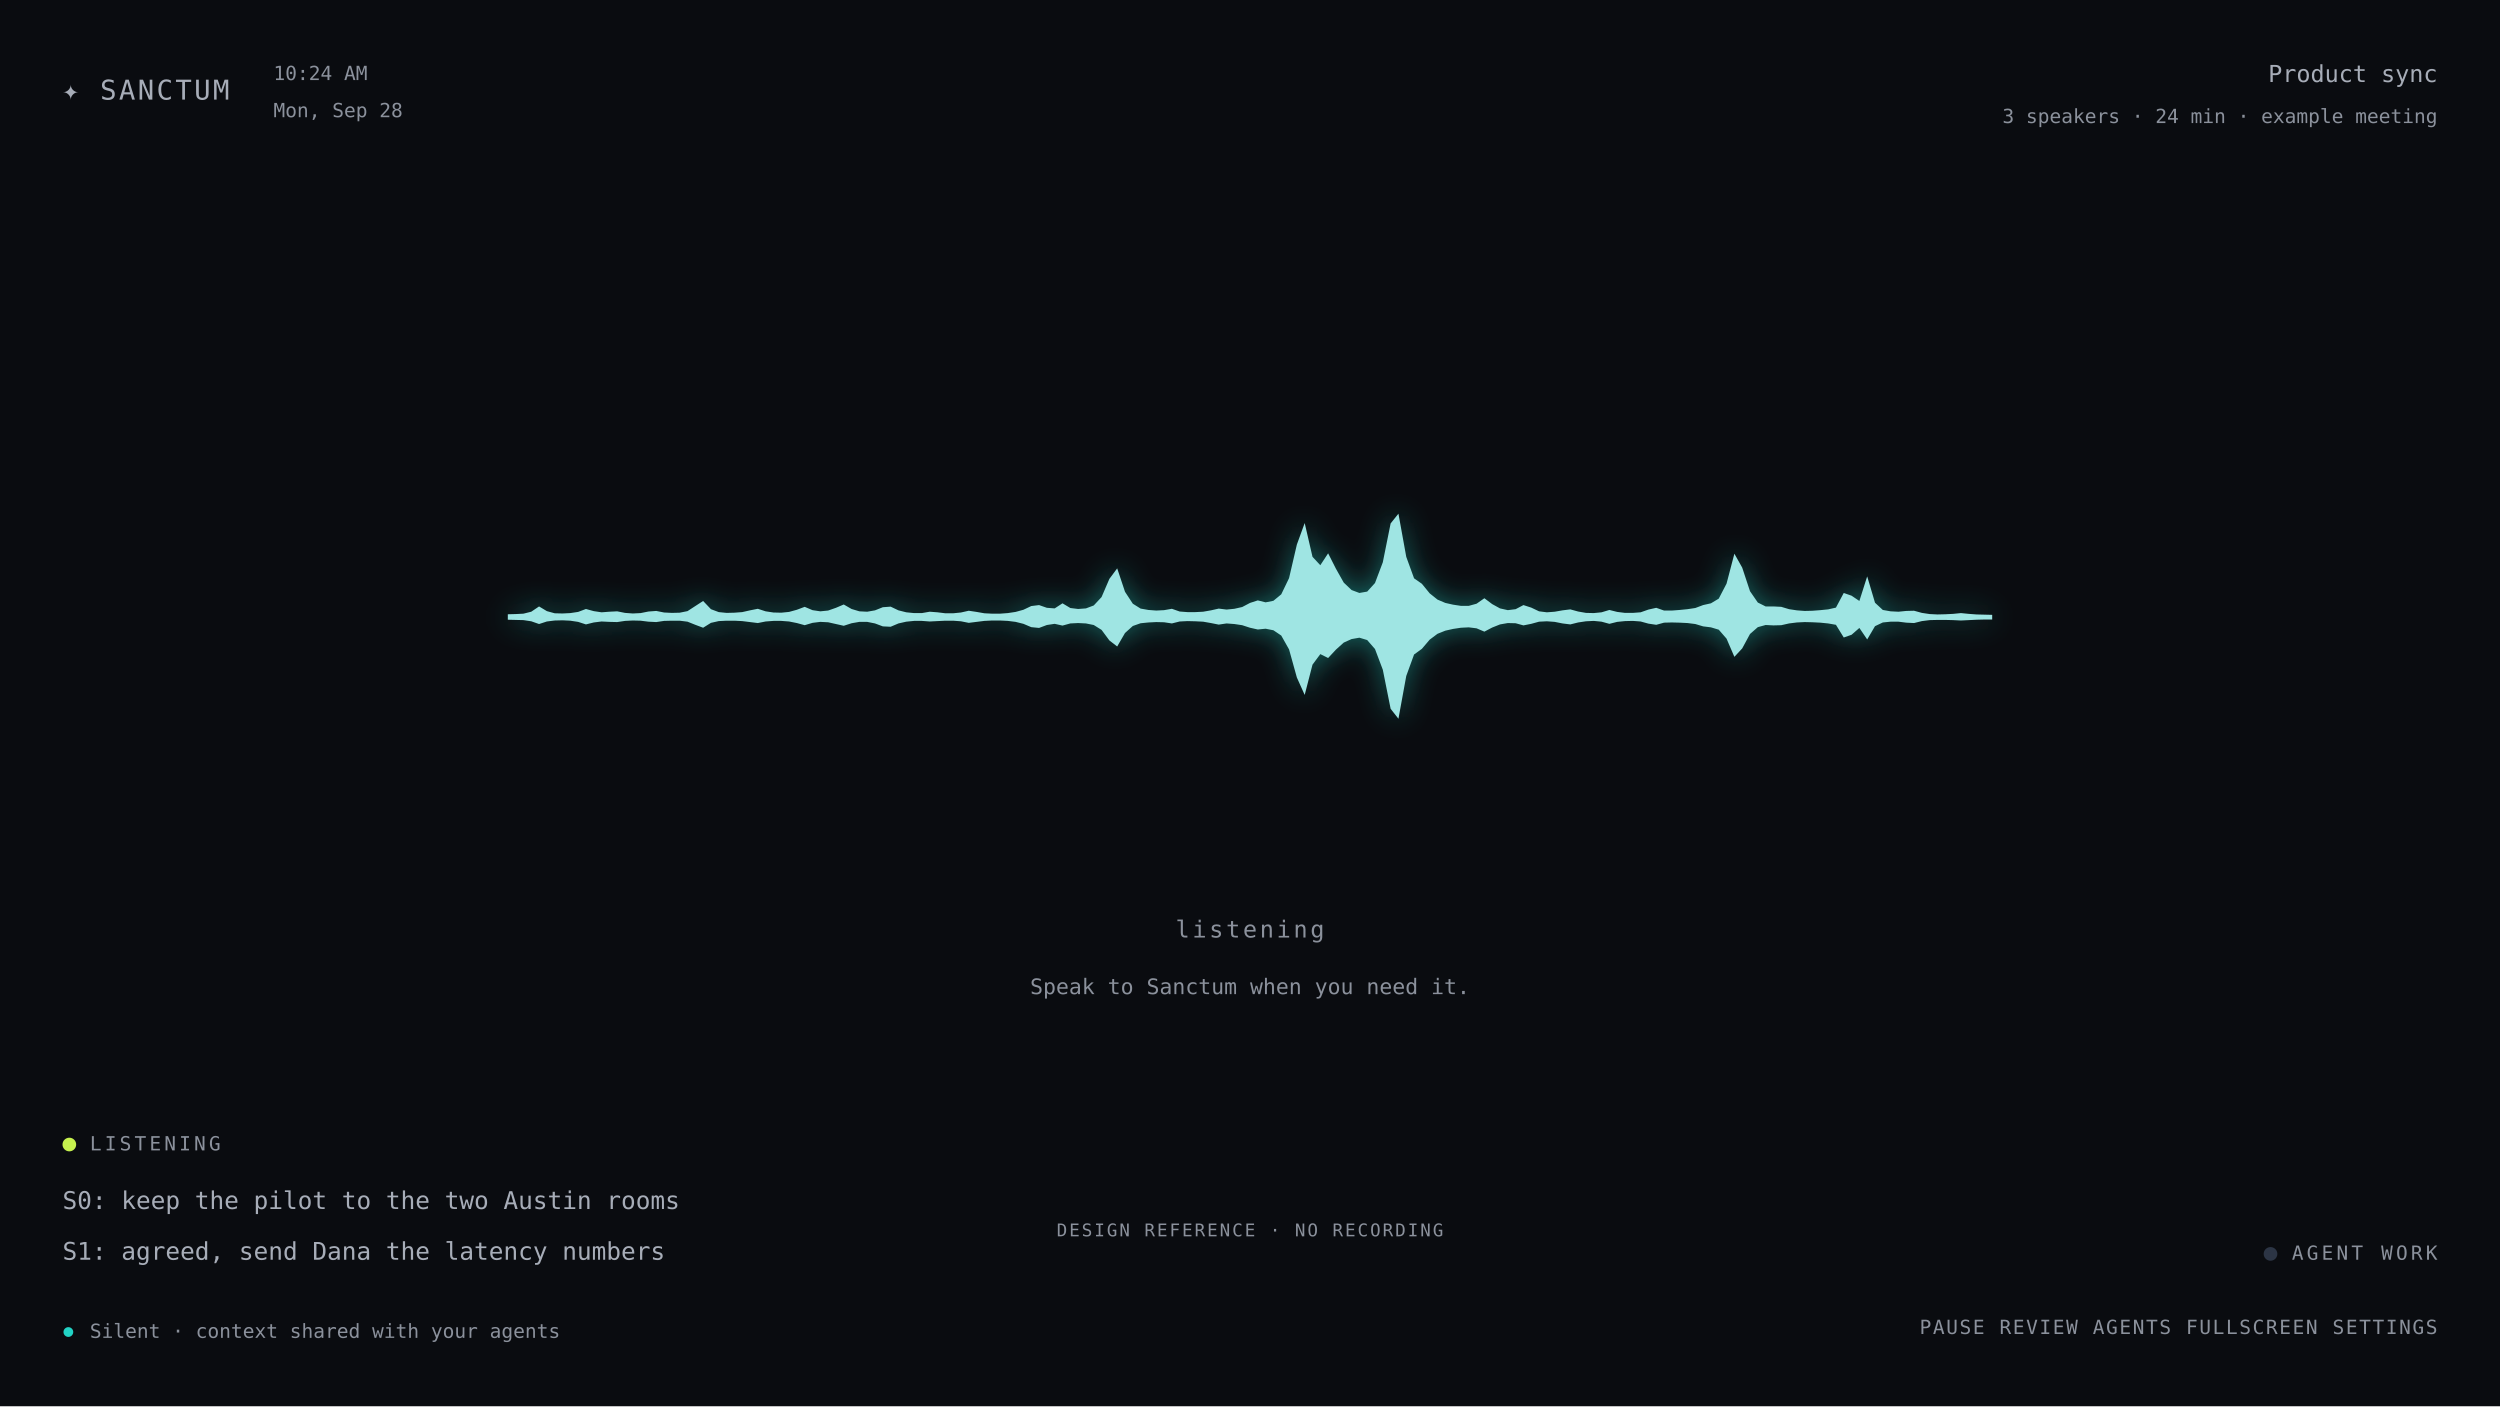
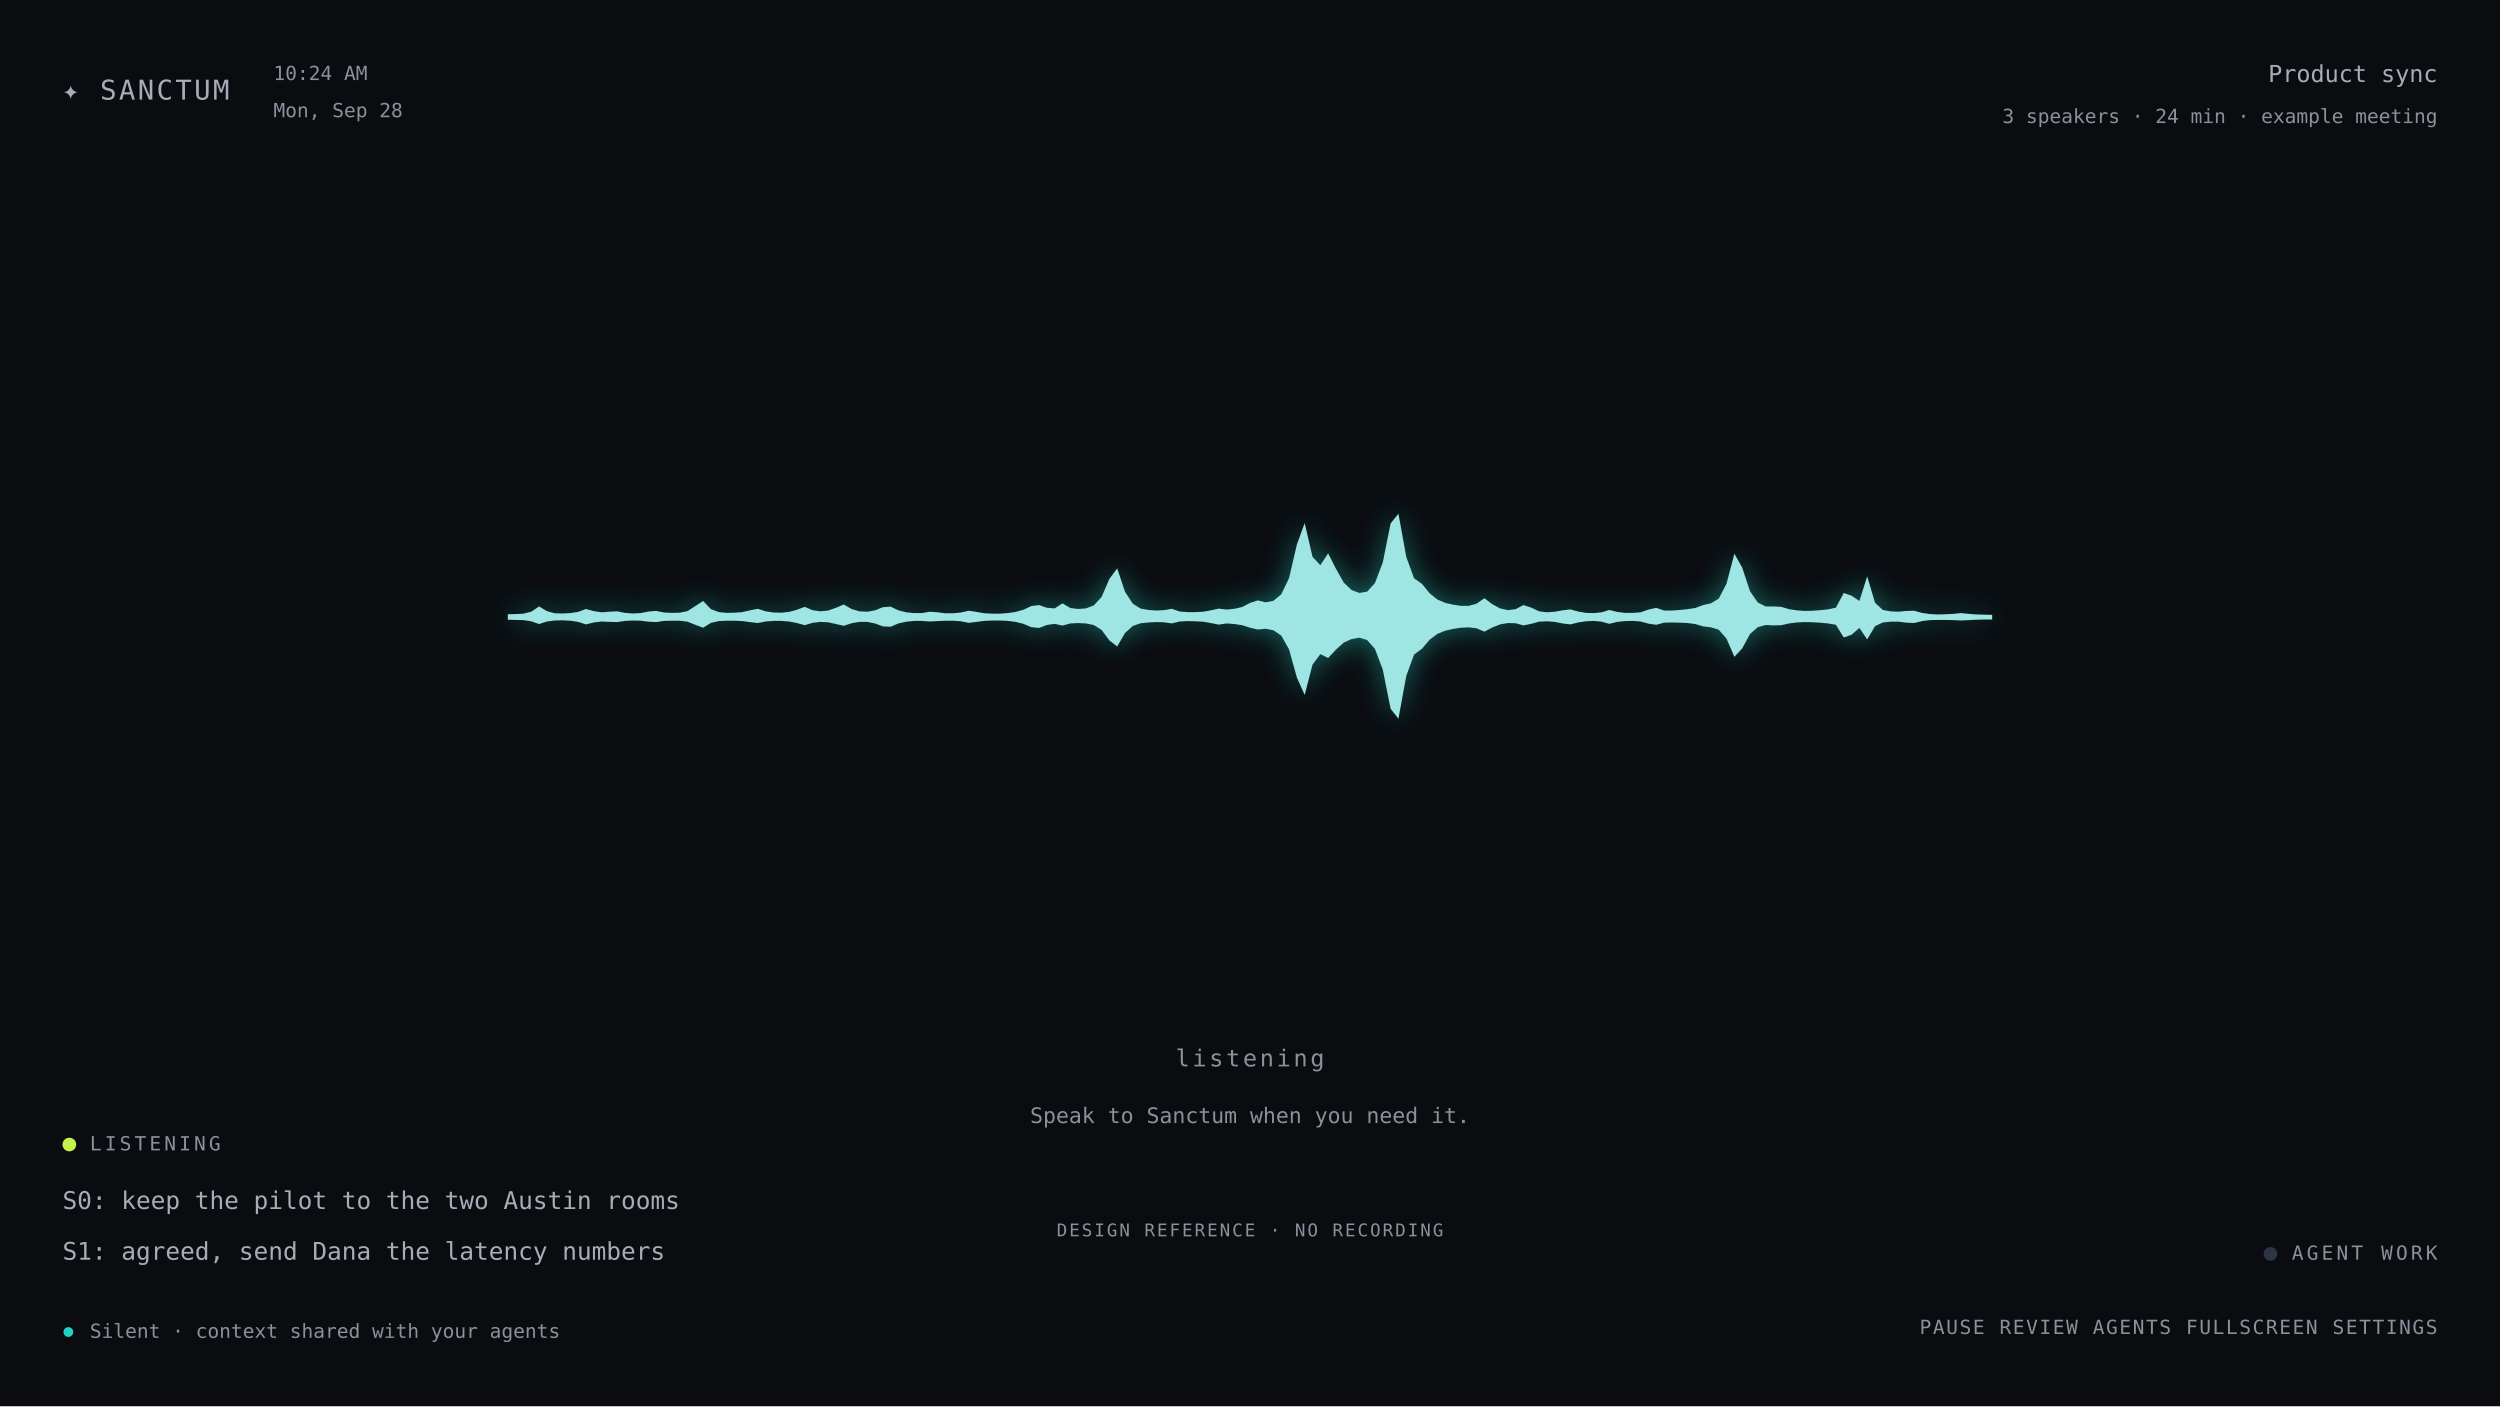
<svg xmlns="http://www.w3.org/2000/svg" viewBox="0 0 1280 720" role="img" aria-labelledby="title desc">
  <defs>
    <filter id="glow" x="-5%" y="-150%" width="110%" height="400%">
      <feGaussianBlur stdDeviation="7" />
    </filter>
  </defs>
  <rect width="1280" height="720" fill="#0a0c10" />
  <g font-family="ui-monospace, SFMono-Regular, Menlo, Consolas, monospace" fill="#8b919c">
    <text x="32" y="51" font-size="14" fill="#a7adb8" letter-spacing="1.2">✦ SANCTUM</text>
    <text x="140" y="41" font-size="10">10:24 AM</text>
    <text x="140" y="60" font-size="10">Mon, Sep 28</text>
    <text x="1248" y="42" text-anchor="end" font-size="12" fill="#a7adb8">Product sync</text>
    <text x="1248" y="63" text-anchor="end" font-size="10">3 speakers · 24 min · example meeting</text>
-     <text x="640" y="480" text-anchor="middle" font-size="12" letter-spacing="1.4">listening</text>
-     <text x="640" y="509" text-anchor="middle" font-size="11">Speak to Sanctum when you need it.</text>
+     <text x="640" y="546" text-anchor="middle" font-size="12" letter-spacing="1.4">listening</text>
+     <text x="640" y="575" text-anchor="middle" font-size="11">Speak to Sanctum when you need it.</text>
    <text x="640" y="633" text-anchor="middle" font-size="9" letter-spacing="1">DESIGN REFERENCE · NO RECORDING</text>
    <circle cx="35" cy="682" r="2.5" fill="#22d3c5" />
    <text x="46" y="685" font-size="10">Silent · context shared with your agents</text>
    <text x="1248" y="683" text-anchor="end" font-size="10" letter-spacing=".8">PAUSE    REVIEW    AGENTS    FULLSCREEN    SETTINGS</text>
    <circle cx="35.5" cy="586" r="3.5" fill="#c6f24e" />
    <text x="46" y="589" font-size="10" letter-spacing="1.6">LISTENING</text>
    <text x="32" y="619" font-size="12.5" fill="#a7adb8">S0: keep the pilot to the two Austin rooms</text>
    <text x="32" y="645" font-size="12.5" fill="#a7adb8">S1: agreed, send Dana the latency numbers</text>
    <circle cx="1162.5" cy="642" r="3.5" fill="#2c3545" />
    <text x="1248" y="645" text-anchor="end" font-size="10" letter-spacing="1.6">AGENT WORK</text>
  </g>
  <g transform="translate(260 316)" id="waveform">
    <path d="M 0,-1.5 L 4,-1.6 L 8,-1.8 L 12,-2.8 L 16,-5.5 L 20,-3.1 L 24,-2 L 28,-1.9 L 32,-2.1 L 36,-2.7 L 40,-4.2 L 44,-3.1 L 48,-2.5 L 52,-2.8 L 56,-3 L 60,-2.2 L 64,-1.9 L 68,-2.1 L 72,-2.9 L 76,-3.2 L 80,-2.4 L 84,-2.2 L 88,-2.3 L 92,-3.1 L 96,-5.7 L 100,-8.3 L 104,-4.1 L 108,-2.6 L 112,-2.2 L 116,-2.3 L 120,-2.6 L 124,-3.5 L 128,-4.3 L 132,-3 L 136,-2.4 L 140,-2.3 L 144,-2.7 L 148,-3.8 L 152,-5.3 L 156,-3.6 L 160,-3 L 164,-3.4 L 168,-4.8 L 172,-6.5 L 176,-4.2 L 180,-3 L 184,-2.8 L 188,-3.5 L 192,-5.1 L 196,-5.4 L 200,-3.5 L 204,-2.5 L 208,-2.1 L 212,-2.1 L 216,-2.8 L 220,-2.5 L 224,-2 L 228,-2 L 232,-2.4 L 236,-3.3 L 240,-2.7 L 244,-2 L 248,-1.8 L 252,-1.8 L 256,-2.1 L 260,-2.7 L 264,-3.8 L 268,-5.7 L 272,-6.2 L 276,-4.8 L 280,-4.5 L 284,-7.1 L 288,-4.7 L 292,-4.2 L 296,-4.5 L 300,-6 L 304,-10.3 L 308,-19.6 L 312,-25 L 316,-13 L 320,-6.9 L 324,-4.4 L 328,-3.7 L 332,-3.4 L 336,-3.6 L 340,-4.3 L 344,-2.9 L 348,-2.6 L 352,-2.6 L 356,-2.8 L 360,-3.5 L 364,-4.4 L 368,-3.9 L 372,-4.3 L 376,-5.2 L 380,-7.3 L 384,-8.6 L 388,-7.6 L 392,-8.4 L 396,-11.7 L 400,-20 L 404,-37.2 L 408,-48.2 L 412,-30.9 L 416,-26.6 L 420,-32.7 L 424,-24.8 L 428,-17.7 L 432,-13.9 L 436,-12.4 L 440,-13.1 L 444,-17.5 L 448,-28.1 L 452,-48 L 456,-53 L 460,-30.9 L 464,-19.9 L 468,-17.1 L 472,-12.2 L 476,-9 L 480,-7.3 L 484,-6.4 L 488,-5.8 L 492,-5.8 L 496,-6.9 L 500,-9.7 L 504,-6.7 L 508,-4.5 L 512,-3.6 L 516,-4.1 L 520,-6.2 L 524,-4.9 L 528,-3 L 532,-2.5 L 536,-2.8 L 540,-3.5 L 544,-4 L 548,-2.9 L 552,-2.2 L 556,-2.1 L 560,-2.5 L 564,-3.7 L 568,-2.7 L 572,-2.2 L 576,-2.2 L 580,-2.5 L 584,-3.9 L 588,-4.8 L 592,-3.4 L 596,-3.4 L 600,-3.7 L 604,-4.1 L 608,-4.7 L 612,-6.2 L 616,-7.1 L 620,-9.5 L 624,-17.2 L 628,-32.5 L 632,-25.4 L 636,-13.3 L 640,-7.5 L 644,-5.5 L 648,-5.5 L 652,-5.3 L 656,-4.1 L 660,-3.5 L 664,-3.2 L 668,-3.3 L 672,-3.6 L 676,-4 L 680,-4.9 L 684,-12.4 L 688,-11 L 692,-8.3 L 696,-20.9 L 700,-7.4 L 704,-3.7 L 708,-3 L 712,-2.8 L 716,-3.2 L 720,-3.3 L 724,-2.2 L 728,-1.6 L 732,-1.4 L 736,-1.5 L 740,-1.7 L 744,-2.1 L 748,-1.7 L 752,-1.4 L 756,-1.3 L 760,-1.2 L 760,1.2 L 756,1.2 L 752,1.3 L 748,1.5 L 744,1.7 L 740,1.5 L 736,1.4 L 732,1.4 L 728,1.5 L 724,2 L 720,3 L 716,2.8 L 712,2.3 L 708,2.3 L 704,2.7 L 700,4.6 L 696,11.4 L 692,5.5 L 688,9 L 684,10.4 L 680,3.9 L 676,3.2 L 672,2.8 L 668,2.6 L 664,2.5 L 660,2.7 L 656,3.2 L 652,4.1 L 648,4.2 L 644,4 L 640,5.1 L 636,8.6 L 632,16 L 628,20.3 L 624,11 L 620,6.4 L 616,5.2 L 612,4.7 L 608,3.5 L 604,3 L 600,2.8 L 596,2.7 L 592,2.8 L 588,3.9 L 584,3.3 L 580,2.2 L 576,1.9 L 572,2 L 568,2.4 L 564,3.4 L 560,2.3 L 556,1.9 L 552,2.1 L 548,2.7 L 544,3.7 L 540,3.2 L 536,2.4 L 532,2.1 L 528,2.3 L 524,3.4 L 520,4.2 L 516,3.1 L 512,3 L 508,3.7 L 504,5.3 L 500,7.4 L 496,5.7 L 492,5.2 L 488,5.4 L 484,6 L 480,6.9 L 476,8.5 L 472,11.5 L 468,16.2 L 464,19.1 L 460,30.1 L 456,52 L 452,46.9 L 448,26.9 L 444,16.3 L 440,11.7 L 436,10.5 L 432,11.2 L 428,13 L 424,16.6 L 420,20.9 L 416,18.9 L 412,24.3 L 408,39.8 L 404,30.9 L 400,16.5 L 396,9.4 L 392,6.7 L 388,5.9 L 384,6.3 L 380,5.4 L 376,4.1 L 372,3.5 L 368,3.2 L 364,3.8 L 360,3 L 356,2.3 L 352,2.1 L 348,2 L 344,2.2 L 340,3.2 L 336,2.6 L 332,2.5 L 328,2.7 L 324,3.1 L 320,4.5 L 316,8.1 L 312,15 L 308,11.9 L 304,6.5 L 300,4 L 296,3.2 L 292,3 L 288,3.2 L 284,4.3 L 280,3.4 L 276,4 L 272,5.5 L 268,5.1 L 264,3.4 L 260,2.4 L 256,1.9 L 252,1.7 L 248,1.7 L 244,1.9 L 240,2.4 L 236,2.9 L 232,2.1 L 228,1.8 L 224,1.8 L 220,2 L 216,2.2 L 212,1.9 L 208,1.9 L 204,2.3 L 200,3.2 L 196,4.9 L 192,4.7 L 188,3.2 L 184,2.4 L 180,2.4 L 176,3.1 L 172,4.4 L 168,3.5 L 164,2.6 L 160,2.4 L 156,2.9 L 152,4.1 L 148,3 L 144,2.2 L 140,1.9 L 136,1.9 L 132,2.2 L 128,3 L 124,2.5 L 120,2 L 116,1.8 L 112,1.8 L 108,2 L 104,2.9 L 100,5.4 L 96,3.9 L 92,2.3 L 88,1.8 L 84,1.8 L 80,1.9 L 76,2.5 L 72,2.3 L 68,1.8 L 64,1.7 L 60,1.9 L 56,2.5 L 52,2.4 L 48,2.2 L 44,2.7 L 40,3.7 L 36,2.4 L 32,1.8 L 28,1.6 L 24,1.7 L 20,2.2 L 16,3.5 L 12,2.1 L 8,1.5 L 4,1.4 L 0,1.3 Z" fill="#22d3c5" opacity=".45" filter="url(#glow)" />
    <path d="M 0,-1.5 L 4,-1.6 L 8,-1.8 L 12,-2.8 L 16,-5.5 L 20,-3.1 L 24,-2 L 28,-1.9 L 32,-2.1 L 36,-2.7 L 40,-4.2 L 44,-3.1 L 48,-2.5 L 52,-2.8 L 56,-3 L 60,-2.2 L 64,-1.9 L 68,-2.1 L 72,-2.9 L 76,-3.2 L 80,-2.4 L 84,-2.2 L 88,-2.3 L 92,-3.1 L 96,-5.7 L 100,-8.3 L 104,-4.1 L 108,-2.6 L 112,-2.2 L 116,-2.3 L 120,-2.6 L 124,-3.5 L 128,-4.3 L 132,-3 L 136,-2.4 L 140,-2.3 L 144,-2.7 L 148,-3.8 L 152,-5.3 L 156,-3.6 L 160,-3 L 164,-3.4 L 168,-4.8 L 172,-6.5 L 176,-4.2 L 180,-3 L 184,-2.8 L 188,-3.5 L 192,-5.1 L 196,-5.4 L 200,-3.5 L 204,-2.5 L 208,-2.1 L 212,-2.1 L 216,-2.8 L 220,-2.5 L 224,-2 L 228,-2 L 232,-2.4 L 236,-3.3 L 240,-2.7 L 244,-2 L 248,-1.8 L 252,-1.8 L 256,-2.1 L 260,-2.7 L 264,-3.8 L 268,-5.7 L 272,-6.2 L 276,-4.8 L 280,-4.5 L 284,-7.1 L 288,-4.7 L 292,-4.2 L 296,-4.5 L 300,-6 L 304,-10.3 L 308,-19.6 L 312,-25 L 316,-13 L 320,-6.9 L 324,-4.4 L 328,-3.7 L 332,-3.4 L 336,-3.6 L 340,-4.3 L 344,-2.9 L 348,-2.6 L 352,-2.6 L 356,-2.8 L 360,-3.5 L 364,-4.4 L 368,-3.9 L 372,-4.3 L 376,-5.2 L 380,-7.3 L 384,-8.6 L 388,-7.6 L 392,-8.4 L 396,-11.7 L 400,-20 L 404,-37.2 L 408,-48.2 L 412,-30.9 L 416,-26.6 L 420,-32.7 L 424,-24.8 L 428,-17.7 L 432,-13.9 L 436,-12.4 L 440,-13.1 L 444,-17.5 L 448,-28.1 L 452,-48 L 456,-53 L 460,-30.9 L 464,-19.9 L 468,-17.1 L 472,-12.2 L 476,-9 L 480,-7.3 L 484,-6.4 L 488,-5.8 L 492,-5.8 L 496,-6.9 L 500,-9.7 L 504,-6.7 L 508,-4.5 L 512,-3.6 L 516,-4.1 L 520,-6.2 L 524,-4.9 L 528,-3 L 532,-2.5 L 536,-2.8 L 540,-3.5 L 544,-4 L 548,-2.9 L 552,-2.2 L 556,-2.1 L 560,-2.5 L 564,-3.7 L 568,-2.7 L 572,-2.2 L 576,-2.2 L 580,-2.5 L 584,-3.9 L 588,-4.8 L 592,-3.4 L 596,-3.4 L 600,-3.7 L 604,-4.1 L 608,-4.7 L 612,-6.2 L 616,-7.1 L 620,-9.5 L 624,-17.2 L 628,-32.5 L 632,-25.4 L 636,-13.3 L 640,-7.5 L 644,-5.5 L 648,-5.5 L 652,-5.3 L 656,-4.1 L 660,-3.5 L 664,-3.2 L 668,-3.3 L 672,-3.6 L 676,-4 L 680,-4.9 L 684,-12.4 L 688,-11 L 692,-8.3 L 696,-20.9 L 700,-7.4 L 704,-3.7 L 708,-3 L 712,-2.8 L 716,-3.2 L 720,-3.3 L 724,-2.2 L 728,-1.6 L 732,-1.4 L 736,-1.5 L 740,-1.7 L 744,-2.1 L 748,-1.7 L 752,-1.4 L 756,-1.3 L 760,-1.2 L 760,1.2 L 756,1.2 L 752,1.3 L 748,1.5 L 744,1.7 L 740,1.5 L 736,1.4 L 732,1.4 L 728,1.5 L 724,2 L 720,3 L 716,2.8 L 712,2.3 L 708,2.3 L 704,2.7 L 700,4.6 L 696,11.4 L 692,5.5 L 688,9 L 684,10.4 L 680,3.9 L 676,3.2 L 672,2.8 L 668,2.6 L 664,2.5 L 660,2.7 L 656,3.2 L 652,4.1 L 648,4.2 L 644,4 L 640,5.1 L 636,8.6 L 632,16 L 628,20.3 L 624,11 L 620,6.4 L 616,5.2 L 612,4.7 L 608,3.5 L 604,3 L 600,2.8 L 596,2.7 L 592,2.8 L 588,3.9 L 584,3.3 L 580,2.2 L 576,1.9 L 572,2 L 568,2.4 L 564,3.4 L 560,2.3 L 556,1.9 L 552,2.1 L 548,2.7 L 544,3.7 L 540,3.2 L 536,2.4 L 532,2.1 L 528,2.3 L 524,3.4 L 520,4.2 L 516,3.1 L 512,3 L 508,3.7 L 504,5.3 L 500,7.4 L 496,5.7 L 492,5.2 L 488,5.4 L 484,6 L 480,6.9 L 476,8.5 L 472,11.5 L 468,16.2 L 464,19.1 L 460,30.1 L 456,52 L 452,46.9 L 448,26.9 L 444,16.3 L 440,11.7 L 436,10.5 L 432,11.2 L 428,13 L 424,16.6 L 420,20.9 L 416,18.9 L 412,24.3 L 408,39.8 L 404,30.9 L 400,16.5 L 396,9.4 L 392,6.7 L 388,5.9 L 384,6.3 L 380,5.4 L 376,4.1 L 372,3.5 L 368,3.2 L 364,3.8 L 360,3 L 356,2.3 L 352,2.1 L 348,2 L 344,2.2 L 340,3.2 L 336,2.6 L 332,2.5 L 328,2.7 L 324,3.1 L 320,4.5 L 316,8.1 L 312,15 L 308,11.9 L 304,6.5 L 300,4 L 296,3.2 L 292,3 L 288,3.2 L 284,4.3 L 280,3.4 L 276,4 L 272,5.5 L 268,5.1 L 264,3.4 L 260,2.4 L 256,1.9 L 252,1.7 L 248,1.7 L 244,1.9 L 240,2.4 L 236,2.9 L 232,2.1 L 228,1.8 L 224,1.8 L 220,2 L 216,2.2 L 212,1.9 L 208,1.9 L 204,2.3 L 200,3.2 L 196,4.9 L 192,4.7 L 188,3.2 L 184,2.4 L 180,2.4 L 176,3.1 L 172,4.4 L 168,3.5 L 164,2.6 L 160,2.4 L 156,2.9 L 152,4.1 L 148,3 L 144,2.2 L 140,1.9 L 136,1.9 L 132,2.2 L 128,3 L 124,2.5 L 120,2 L 116,1.8 L 112,1.8 L 108,2 L 104,2.9 L 100,5.4 L 96,3.9 L 92,2.3 L 88,1.8 L 84,1.8 L 80,1.9 L 76,2.5 L 72,2.3 L 68,1.8 L 64,1.7 L 60,1.9 L 56,2.5 L 52,2.4 L 48,2.2 L 44,2.7 L 40,3.7 L 36,2.4 L 32,1.8 L 28,1.6 L 24,1.7 L 20,2.2 L 16,3.5 L 12,2.1 L 8,1.5 L 4,1.4 L 0,1.3 Z" fill="#9fe5e3" />
  </g>
</svg>
